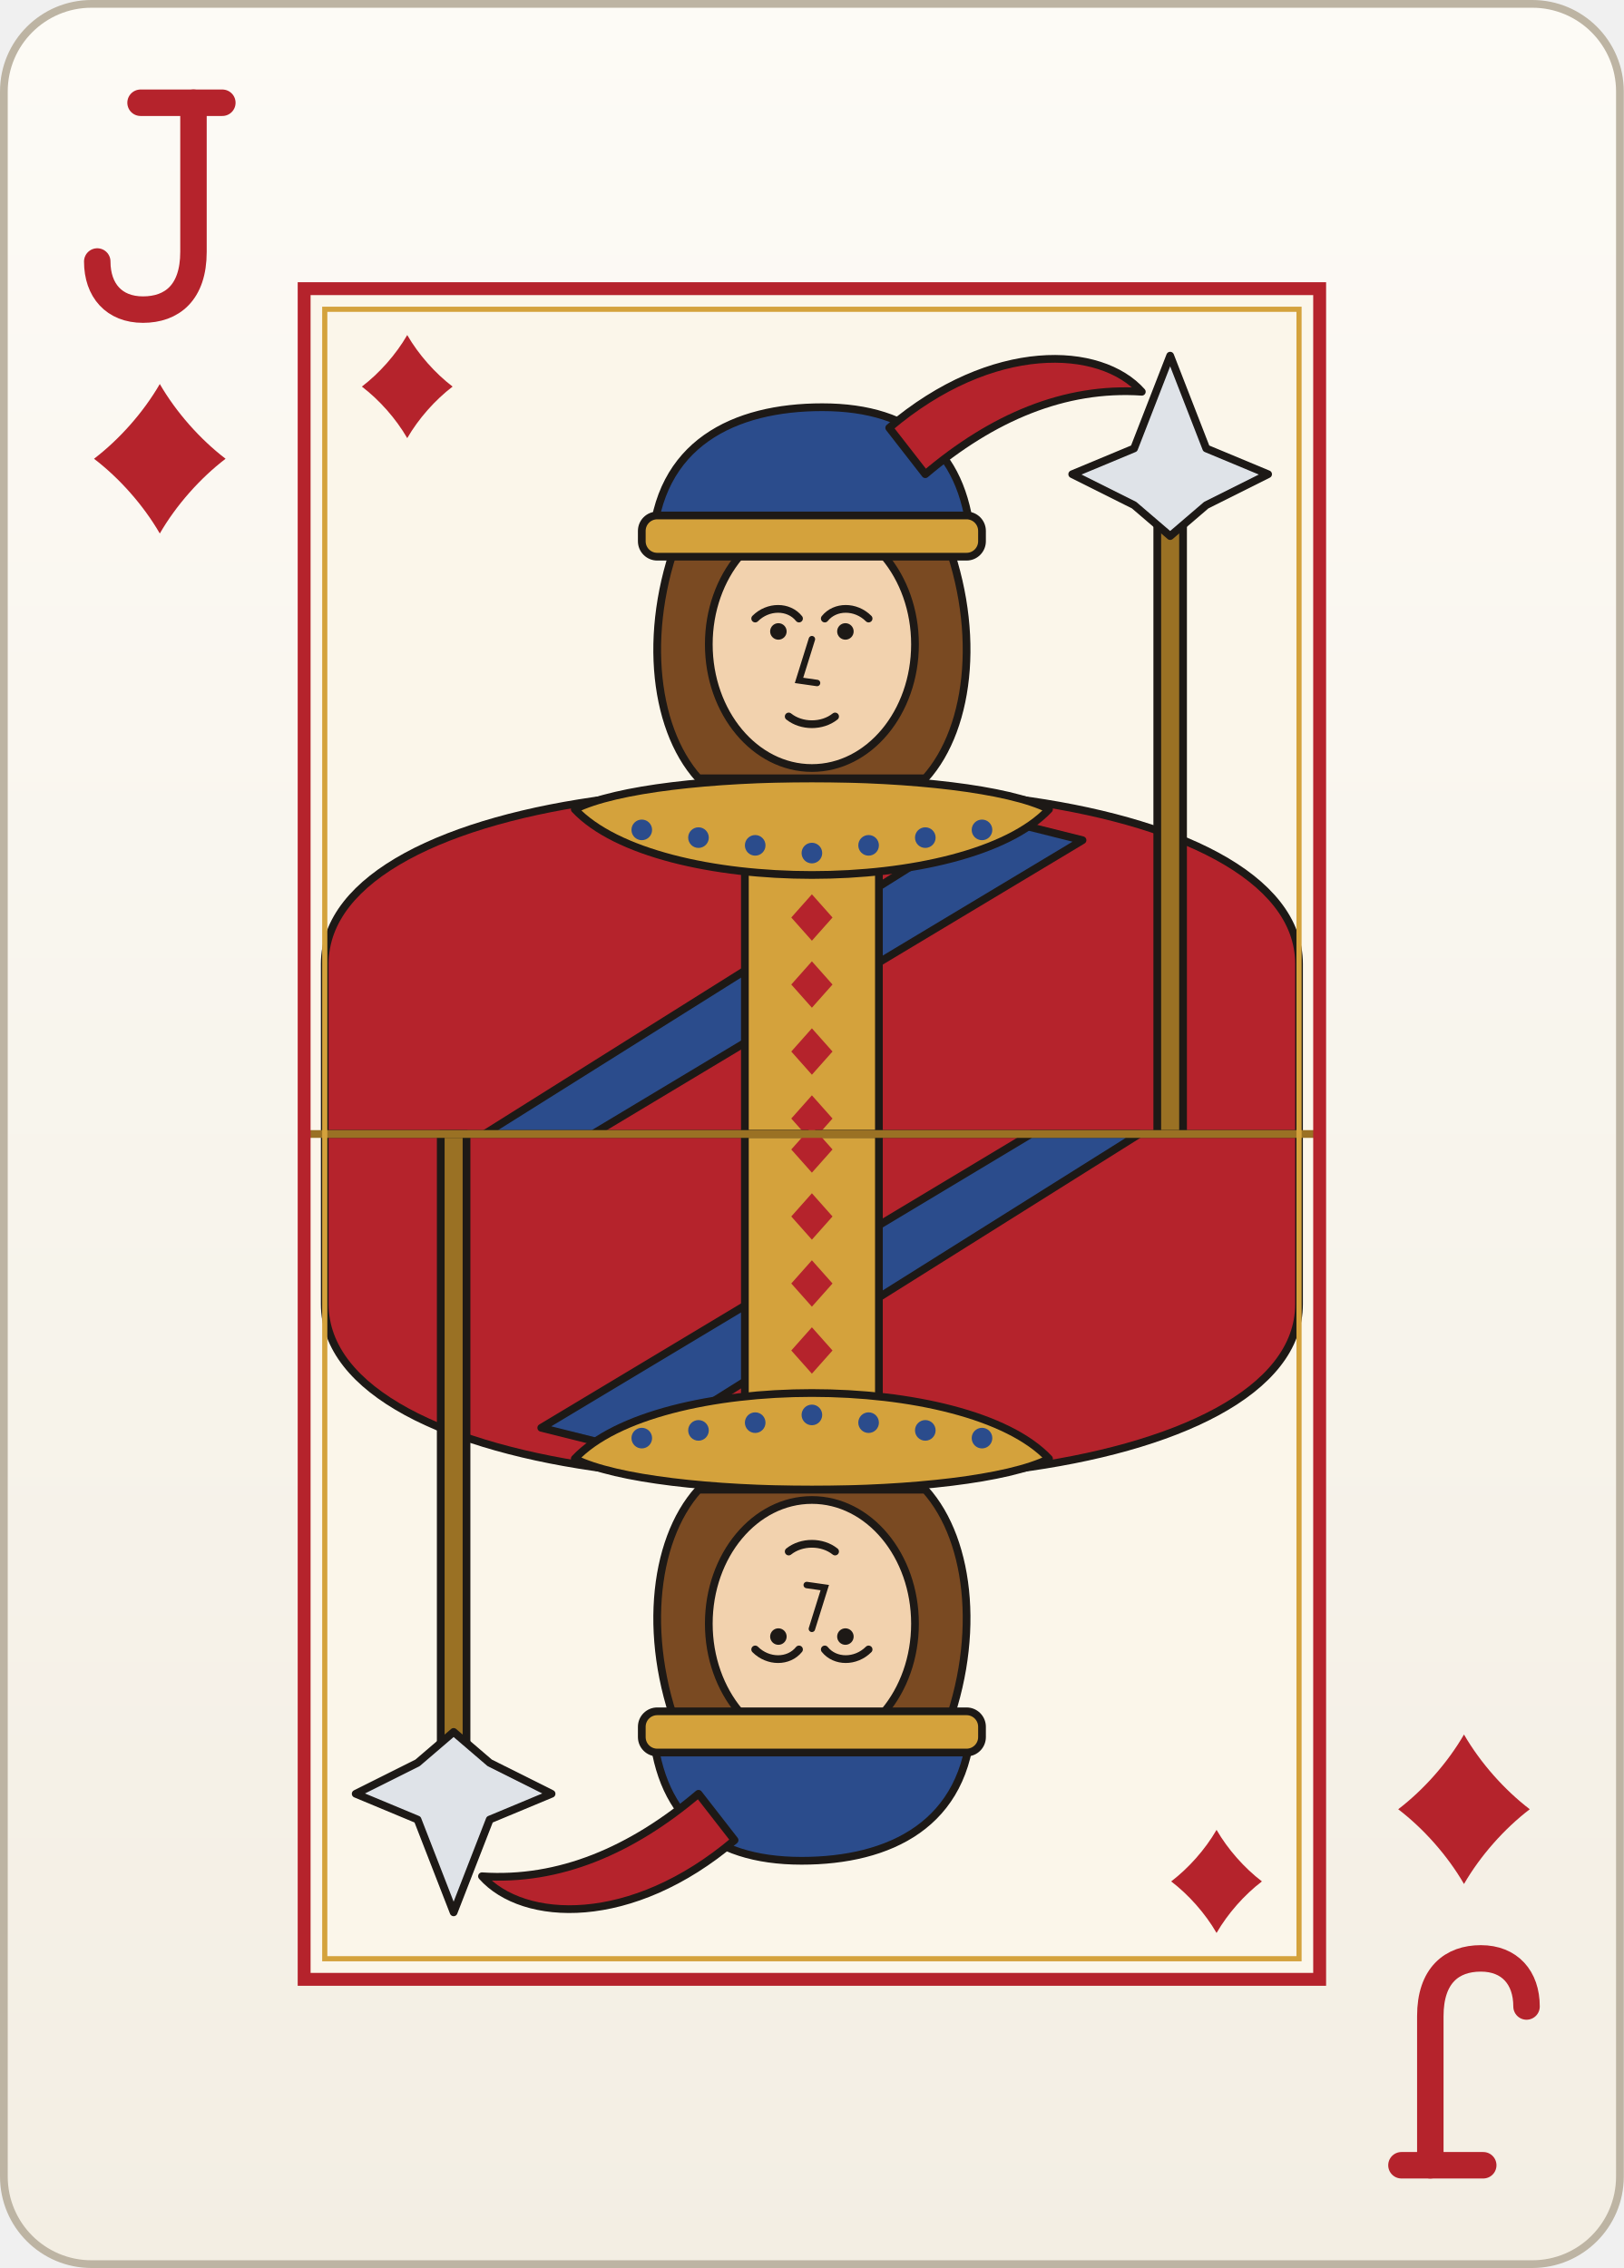
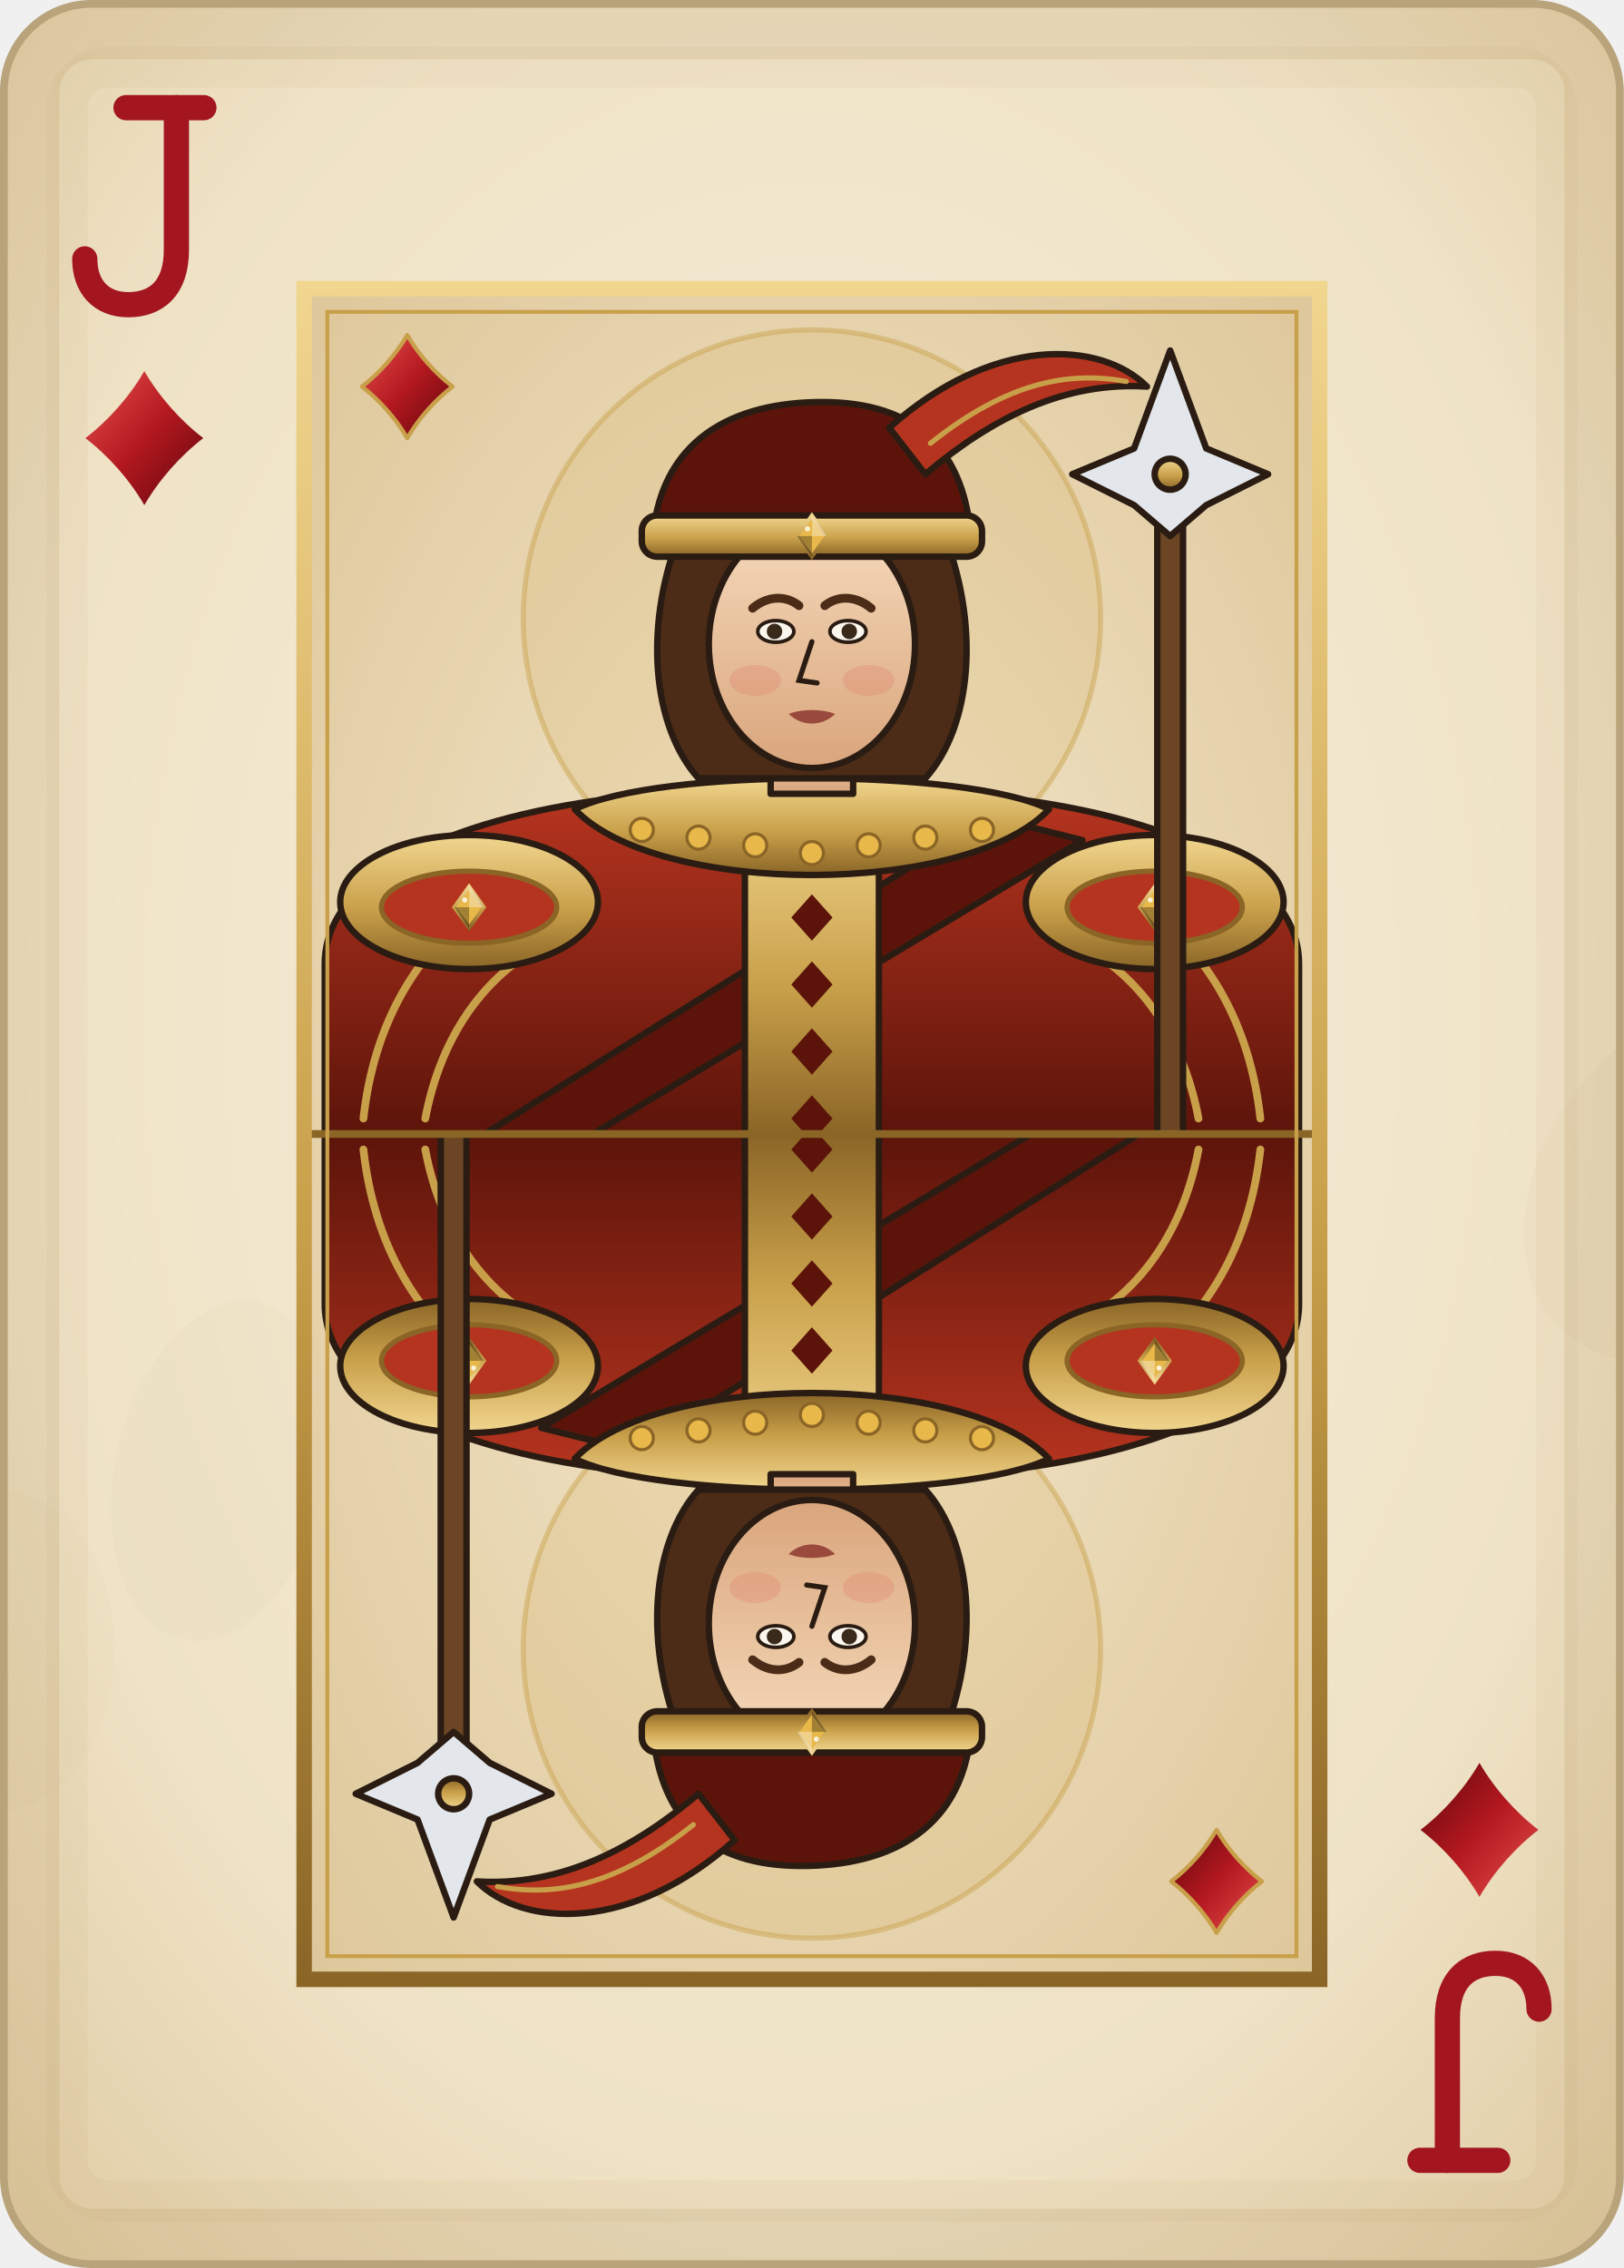
<svg xmlns="http://www.w3.org/2000/svg" version="1.2" baseProfile="tiny" viewBox="0 0 630 880" width="630" height="880">
  <defs>
-     <linearGradient id="face" x1="0" y1="0" x2="0" y2="1">
-       <stop offset="0" stop-color="#fdfbf6" />
-       <stop offset="1" stop-color="#f3eee3" />
+     <radialGradient id="paper" cx="0.5" cy="0.45" r="0.78">
+       <stop offset="0" stop-color="#f8f0de" />
+       <stop offset="0.65" stop-color="#efe2c5" />
+       <stop offset="1" stop-color="#dcc79c" />
+     </radialGradient>
+     <linearGradient id="pipRed" x1="0" y1="0" x2="1" y2="1">
+       <stop offset="0" stop-color="#e6524f" />
+       <stop offset="0.5" stop-color="#b3181f" />
+       <stop offset="1" stop-color="#5e070c" />
    </linearGradient>
+     <linearGradient id="pipBlack" x1="0" y1="0" x2="1" y2="1">
+       <stop offset="0" stop-color="#4d4d58" />
+       <stop offset="0.5" stop-color="#1b1b21" />
+       <stop offset="1" stop-color="#030304" />
+     </linearGradient>
+     <linearGradient id="gold" x1="0" y1="0" x2="0" y2="1">
+       <stop offset="0" stop-color="#f1d68f" />
+       <stop offset="0.55" stop-color="#c9a04a" />
+       <stop offset="1" stop-color="#8a6526" />
+     </linearGradient>
+     <linearGradient id="skin" x1="0" y1="0" x2="0" y2="1">
+       <stop offset="0" stop-color="#f6dabb" />
+       <stop offset="1" stop-color="#d9a57c" />
+     </linearGradient>
+     <linearGradient id="robe" x1="0" y1="0" x2="0" y2="1">
+       <stop offset="0" stop-color="#b5341f" />
+       <stop offset="1" stop-color="#5c140a" />
+     </linearGradient>
+     <radialGradient id="panel" cx="0.5" cy="0.5" r="0.7">
+       <stop offset="0" stop-color="#f6ebd2" />
+       <stop offset="1" stop-color="#dec79a" />
+     </radialGradient>
  </defs>
-   <rect x="1.5" y="1.5" width="627" height="877" rx="34" ry="34" fill="url(#face)" stroke="#bdb4a3" stroke-width="3" />
-   <rect x="118" y="112" width="394" height="656" fill="#fbf6ea" />
+   <rect x="1.5" y="1.5" width="627" height="877" rx="34" ry="34" fill="url(#paper)" />
+   <ellipse cx="393" cy="584" rx="57" ry="20" transform="rotate(159 315.0 440.0)" fill="#9a7436" fill-opacity="0.036" />
+   <ellipse cx="494" cy="634" rx="67" ry="41" transform="rotate(103 315.0 440.0)" fill="#9a7436" fill-opacity="0.025" />
+   <ellipse cx="272" cy="399" rx="34" ry="39" transform="rotate(40 315.0 440.0)" fill="#9a7436" fill-opacity="0.044" />
+   <ellipse cx="256" cy="381" rx="66" ry="70" transform="rotate(174 315.0 440.0)" fill="#9a7436" fill-opacity="0.033" />
+   <ellipse cx="521" cy="751" rx="62" ry="44" transform="rotate(91 315.0 440.0)" fill="#9a7436" fill-opacity="0.021" />
+   <ellipse cx="90" cy="175" rx="82" ry="60" transform="rotate(133 315.0 440.0)" fill="#9a7436" fill-opacity="0.037" />
+   <ellipse cx="138" cy="571" rx="79" ry="18" transform="rotate(125 315.0 440.0)" fill="#9a7436" fill-opacity="0.041" />
+   <rect x="12" y="12" width="606" height="856" rx="24" fill="none" stroke="#9a7436" stroke-opacity="0.13" stroke-width="22" />
+   <rect x="26" y="26" width="578" height="828" rx="16" fill="none" stroke="#9a7436" stroke-opacity="0.05" stroke-width="16" />
+   <rect x="1.5" y="1.5" width="627" height="877" rx="34" ry="34" fill="none" stroke="#b8a37a" stroke-width="3" />
+   <rect x="118" y="112" width="394" height="656" fill="url(#panel)" />
  <g transform="translate(118 112)">
-     <path d="M8 328.0 L8 262 C8 228 56 206 118 198 L276 198 C338 206 386 228 386 262 L386 328.0 Z" fill="#b5232c" stroke="#1d1916" stroke-width="3" stroke-linejoin="round" />
-     <path d="M70 328.0 L266 205 L302 214 L112 328.0 Z" fill="#2b4c8c" stroke="#1d1916" stroke-width="3" stroke-linejoin="round" />
-     <rect x="171.0" y="200" width="52" height="128.0" fill="#d4a23c" stroke="#1d1916" stroke-width="3" stroke-linejoin="round" />
-     <path d="M197.0 209.0 L205.0 218.0 L197.0 227.0 L189.0 218.0 Z" fill="#b5232c" />
-     <path d="M197.0 235.0 L205.0 244.0 L197.0 253.0 L189.0 244.0 Z" fill="#b5232c" />
-     <path d="M197.0 261.0 L205.0 270.0 L197.0 279.0 L189.0 270.0 Z" fill="#b5232c" />
-     <path d="M197.0 287.0 L205.0 296.0 L197.0 305.0 L189.0 296.0 Z" fill="#b5232c" />
-     <path d="M197.0 313.0 L205.0 322.0 L197.0 331.0 L189.0 322.0 Z" fill="#b5232c" />
-     <path d="M105.0 202 C137.0 236 257.0 236 289.0 202 C257.0 186 137.0 186 105.0 202 Z" fill="#d4a23c" stroke="#1d1916" stroke-width="3" stroke-linejoin="round" />
-     <circle cx="131.0" cy="210" r="4" fill="#2b4c8c" />
-     <circle cx="153.0" cy="213" r="4" fill="#2b4c8c" />
-     <circle cx="175.0" cy="216" r="4" fill="#2b4c8c" />
-     <circle cx="197.0" cy="219" r="4" fill="#2b4c8c" />
-     <circle cx="219.0" cy="216" r="4" fill="#2b4c8c" />
-     <circle cx="241.0" cy="213" r="4" fill="#2b4c8c" />
-     <circle cx="263.0" cy="210" r="4" fill="#2b4c8c" />
-     <path d="M147.0 92 C131.0 130 135.0 170 153.0 190 L241.0 190 C259.0 170 263.0 130 247.0 92 Z" fill="#7a4a22" stroke="#1d1916" stroke-width="3" stroke-linejoin="round" />
-     <ellipse cx="197.0" cy="138" rx="40" ry="48" fill="#f2d2ae" stroke="#1d1916" stroke-width="3" stroke-linejoin="round" />
-     <path d="M175.0 128 C180.0 123 188.0 123 192.0 128" fill="none" stroke="#1d1916" stroke-width="3" stroke-linecap="round" />
-     <path d="M202.0 128 C206.0 123 214.0 123 219.0 128" fill="none" stroke="#1d1916" stroke-width="3" stroke-linecap="round" />
-     <circle cx="184.0" cy="133" r="3.2" fill="#1d1916" />
-     <circle cx="210.0" cy="133" r="3.2" fill="#1d1916" />
-     <path d="M197.0 136 L192.0 152 L199.0 153" fill="none" stroke="#1d1916" stroke-width="2.5" stroke-linecap="round" />
-     <path d="M188.0 166 C193.0 170 201.0 170 206.0 166" fill="none" stroke="#1d1916" stroke-width="3" stroke-linecap="round" />
-     <path d="M135.0 100 C137.0 60 167.0 46 201.0 46 C237.0 46 257.0 64 259.0 100 Z" fill="#2b4c8c" stroke="#1d1916" stroke-width="3" stroke-linejoin="round" />
-     <rect x="131.0" y="88" width="132" height="16" rx="6" fill="#d4a23c" stroke="#1d1916" stroke-width="3" stroke-linejoin="round" />
-     <path d="M227.0 54 C267.0 20 309.0 22 325.0 40 C295.0 38 267.0 50 241.0 72 Z" fill="#b5232c" stroke="#1d1916" stroke-width="3" stroke-linejoin="round" />
-     <rect x="331" y="70" width="10" height="258.0" fill="#9a7124" stroke="#1d1916" stroke-width="3" stroke-linejoin="round" />
-     <path d="M336 26 L350 62 L374 72 L350 84 L336 96 L322 84 L298 72 L322 62 Z" fill="#dfe3e8" stroke="#1d1916" stroke-width="3" stroke-linejoin="round" />
-     <path transform=" translate(20.00 18.00) scale(0.4)" d="M50 0 C61 19 77 37 94 50 C77 63 61 81 50 100 C39 81 23 63 6 50 C23 37 39 19 50 0 Z" fill="#b5232c" />
+     <circle cx="197.0" cy="128" r="112" fill="#c9a04a" fill-opacity="0.16" />
+     <circle cx="197.0" cy="128" r="112" fill="none" stroke="#c9a04a" stroke-opacity="0.45" stroke-width="2" />
+     <path d="M8 328.0 L8 262 C8 228 56 206 118 198 L276 198 C338 206 386 228 386 262 L386 328.0 Z" fill="url(#robe)" stroke="#2a1c12" stroke-width="2.5" stroke-linejoin="round" />
+     <path d="M47 322.0 C53 290 71 262 103 250 M23 322.0 C27 286 43 256 73 236" fill="none" stroke="#c9a04a" stroke-width="3" stroke-linecap="round" />
+     <path d="M347 322.0 C341 290 323 262 291 250 M371 322.0 C367 286 351 256 321 236" fill="none" stroke="#c9a04a" stroke-width="3" stroke-linecap="round" />
+     <path d="M70 328.0 L266 205 L302 214 L112 328.0 Z" fill="#5c140a" stroke="#2a1c12" stroke-width="2.5" stroke-linejoin="round" />
+     <ellipse cx="64" cy="238" rx="50" ry="26" fill="url(#gold)" stroke="#2a1c12" stroke-width="2.5" stroke-linejoin="round" />
+     <ellipse cx="64" cy="240" rx="34" ry="14" fill="#b5341f" stroke="#8a6526" stroke-width="2" />
+     <path d="M64 232 L69.76 240 L64 248 L58.24 240 Z" fill="#e8b84a" stroke="url(#gold)" stroke-width="1.5" />
+     <path d="M64 232 L69.76 240 L64 240 Z" fill="#ffffff" fill-opacity="0.35" />
+     <path d="M64 248 L58.24 240 L64 240 Z" fill="#000000" fill-opacity="0.3" />
+     <circle cx="62.3" cy="237.2" r="1.0" fill="#ffffff" fill-opacity="0.8" />
+     <ellipse cx="330" cy="238" rx="50" ry="26" fill="url(#gold)" stroke="#2a1c12" stroke-width="2.5" stroke-linejoin="round" />
+     <ellipse cx="330" cy="240" rx="34" ry="14" fill="#b5341f" stroke="#8a6526" stroke-width="2" />
+     <path d="M330 232 L335.76 240 L330 248 L324.24 240 Z" fill="#e8b84a" stroke="url(#gold)" stroke-width="1.5" />
+     <path d="M330 232 L335.76 240 L330 240 Z" fill="#ffffff" fill-opacity="0.35" />
+     <path d="M330 248 L324.24 240 L330 240 Z" fill="#000000" fill-opacity="0.3" />
+     <circle cx="328.3" cy="237.2" r="1.0" fill="#ffffff" fill-opacity="0.8" />
+     <rect x="171.0" y="200" width="52" height="128.0" fill="url(#gold)" stroke="#2a1c12" stroke-width="2.5" stroke-linejoin="round" />
+     <path d="M197.0 209.0 L205.0 218.0 L197.0 227.0 L189.0 218.0 Z" fill="#5c140a" />
+     <path d="M197.0 235.0 L205.0 244.0 L197.0 253.0 L189.0 244.0 Z" fill="#5c140a" />
+     <path d="M197.0 261.0 L205.0 270.0 L197.0 279.0 L189.0 270.0 Z" fill="#5c140a" />
+     <path d="M197.0 287.0 L205.0 296.0 L197.0 305.0 L189.0 296.0 Z" fill="#5c140a" />
+     <path d="M197.0 313.0 L205.0 322.0 L197.0 331.0 L189.0 322.0 Z" fill="#5c140a" />
+     <path d="M105.0 202 C137.0 236 257.0 236 289.0 202 C257.0 186 137.0 186 105.0 202 Z" fill="url(#gold)" stroke="#2a1c12" stroke-width="2.5" stroke-linejoin="round" />
+     <circle cx="131.0" cy="210" r="4.5" fill="#e8b84a" stroke="#8a6526" stroke-width="1.2" />
+     <circle cx="153.0" cy="213" r="4.5" fill="#e8b84a" stroke="#8a6526" stroke-width="1.2" />
+     <circle cx="175.0" cy="216" r="4.5" fill="#e8b84a" stroke="#8a6526" stroke-width="1.2" />
+     <circle cx="197.0" cy="219" r="4.5" fill="#e8b84a" stroke="#8a6526" stroke-width="1.2" />
+     <circle cx="219.0" cy="216" r="4.5" fill="#e8b84a" stroke="#8a6526" stroke-width="1.2" />
+     <circle cx="241.0" cy="213" r="4.5" fill="#e8b84a" stroke="#8a6526" stroke-width="1.2" />
+     <circle cx="263.0" cy="210" r="4.5" fill="#e8b84a" stroke="#8a6526" stroke-width="1.2" />
+     <rect x="181.0" y="170" width="32" height="26" fill="url(#skin)" stroke="#2a1c12" stroke-width="2.5" stroke-linejoin="round" />
+     <path d="M147.0 92 C131.0 130 135.0 170 153.0 190 L241.0 190 C259.0 170 263.0 130 247.0 92 Z" fill="#4c2c17" stroke="#2a1c12" stroke-width="2.5" stroke-linejoin="round" />
+     <ellipse cx="197.0" cy="138" rx="40" ry="48" fill="url(#skin)" stroke="#2a1c12" stroke-width="2.5" stroke-linejoin="round" />
+     <ellipse cx="175.0" cy="152" rx="10" ry="6" fill="#e0866f" fill-opacity="0.35" />
+     <ellipse cx="183.0" cy="133" rx="7" ry="4.2" fill="#fbf7ef" stroke="#2a1c12" stroke-width="1.4" />
+     <circle cx="182.5" cy="133" r="3" fill="#3a2a1a" />
+     <path d="M174.0 124 C180.0 119 187.0 119 192.0 123" fill="none" stroke="#4c2c17" stroke-width="3.4" stroke-linecap="round" />
+     <ellipse cx="219.0" cy="152" rx="10" ry="6" fill="#e0866f" fill-opacity="0.35" />
+     <ellipse cx="211.0" cy="133" rx="7" ry="4.2" fill="#fbf7ef" stroke="#2a1c12" stroke-width="1.4" />
+     <circle cx="211.5" cy="133" r="3" fill="#3a2a1a" />
+     <path d="M220.0 124 C214.0 119 207.0 119 202.0 123" fill="none" stroke="#4c2c17" stroke-width="3.4" stroke-linecap="round" />
+     <path d="M197.0 137 L192.0 152 L199.0 153" fill="none" stroke="#2a1c12" stroke-linecap="round" stroke-width="2" />
+     <path d="M188.0 165 C193.0 170 201.0 170 206.0 165 C201.0 163 193.0 163 188.0 165 Z" fill="#9a4a3c" />
+     <path d="M135.0 100 C137.0 58 167.0 44 201.0 44 C237.0 44 257.0 62 259.0 100 Z" fill="#5c140a" stroke="#2a1c12" stroke-width="2.5" stroke-linejoin="round" />
+     <rect x="131.0" y="88" width="132" height="16" rx="6" fill="url(#gold)" stroke="#2a1c12" stroke-width="2.5" stroke-linejoin="round" />
+     <path d="M197.0 88 L202.76 96 L197.0 104 L191.24 96 Z" fill="#e8b84a" stroke="url(#gold)" stroke-width="1.5" />
+     <path d="M197.0 88 L202.76 96 L197.0 96 Z" fill="#ffffff" fill-opacity="0.35" />
+     <path d="M197.0 104 L191.24 96 L197.0 96 Z" fill="#000000" fill-opacity="0.3" />
+     <circle cx="195.3" cy="93.2" r="1.0" fill="#ffffff" fill-opacity="0.8" />
+     <path d="M227.0 54 C267.0 18 309.0 20 327.0 38 C295.0 36 267.0 50 241.0 72 Z" fill="#b5341f" stroke="#2a1c12" stroke-width="2.5" stroke-linejoin="round" />
+     <path d="M243.0 60 C273.0 36 297.0 32 319.0 36" fill="none" stroke="#c9a04a" stroke-width="2" stroke-linecap="round" />
+     <rect x="331" y="70" width="10" height="258.0" fill="#6b4524" stroke="#2a1c12" stroke-width="2.5" stroke-linejoin="round" />
+     <path d="M336 24 L350 62 L374 72 L350 84 L336 96 L322 84 L298 72 L322 62 Z" fill="#e3e6ea" stroke="#2a1c12" stroke-width="2.5" stroke-linejoin="round" />
+     <circle cx="336" cy="72" r="6" fill="url(#gold)" stroke="#2a1c12" stroke-width="2.5" stroke-linejoin="round" />
+     <path transform="translate(20.00 18.00) scale(0.4)" d="M50 0 C61 19 77 37 94 50 C77 63 61 81 50 100 C39 81 23 63 6 50 C23 37 39 19 50 0 Z" fill="url(#pipRed)" stroke="#c9a04a" stroke-width="4.00" stroke-linejoin="round" />
  </g>
  <g transform="rotate(180 315.0 440.0) translate(118 112)">
-     <path d="M8 328.0 L8 262 C8 228 56 206 118 198 L276 198 C338 206 386 228 386 262 L386 328.0 Z" fill="#b5232c" stroke="#1d1916" stroke-width="3" stroke-linejoin="round" />
-     <path d="M70 328.0 L266 205 L302 214 L112 328.0 Z" fill="#2b4c8c" stroke="#1d1916" stroke-width="3" stroke-linejoin="round" />
-     <rect x="171.0" y="200" width="52" height="128.0" fill="#d4a23c" stroke="#1d1916" stroke-width="3" stroke-linejoin="round" />
-     <path d="M197.0 209.0 L205.0 218.0 L197.0 227.0 L189.0 218.0 Z" fill="#b5232c" />
-     <path d="M197.0 235.0 L205.0 244.0 L197.0 253.0 L189.0 244.0 Z" fill="#b5232c" />
-     <path d="M197.0 261.0 L205.0 270.0 L197.0 279.0 L189.0 270.0 Z" fill="#b5232c" />
-     <path d="M197.0 287.0 L205.0 296.0 L197.0 305.0 L189.0 296.0 Z" fill="#b5232c" />
-     <path d="M197.0 313.0 L205.0 322.0 L197.0 331.0 L189.0 322.0 Z" fill="#b5232c" />
-     <path d="M105.0 202 C137.0 236 257.0 236 289.0 202 C257.0 186 137.0 186 105.0 202 Z" fill="#d4a23c" stroke="#1d1916" stroke-width="3" stroke-linejoin="round" />
-     <circle cx="131.0" cy="210" r="4" fill="#2b4c8c" />
-     <circle cx="153.0" cy="213" r="4" fill="#2b4c8c" />
-     <circle cx="175.0" cy="216" r="4" fill="#2b4c8c" />
-     <circle cx="197.0" cy="219" r="4" fill="#2b4c8c" />
-     <circle cx="219.0" cy="216" r="4" fill="#2b4c8c" />
-     <circle cx="241.0" cy="213" r="4" fill="#2b4c8c" />
-     <circle cx="263.0" cy="210" r="4" fill="#2b4c8c" />
-     <path d="M147.0 92 C131.0 130 135.0 170 153.0 190 L241.0 190 C259.0 170 263.0 130 247.0 92 Z" fill="#7a4a22" stroke="#1d1916" stroke-width="3" stroke-linejoin="round" />
-     <ellipse cx="197.0" cy="138" rx="40" ry="48" fill="#f2d2ae" stroke="#1d1916" stroke-width="3" stroke-linejoin="round" />
-     <path d="M175.0 128 C180.0 123 188.0 123 192.0 128" fill="none" stroke="#1d1916" stroke-width="3" stroke-linecap="round" />
-     <path d="M202.0 128 C206.0 123 214.0 123 219.0 128" fill="none" stroke="#1d1916" stroke-width="3" stroke-linecap="round" />
-     <circle cx="184.0" cy="133" r="3.2" fill="#1d1916" />
-     <circle cx="210.0" cy="133" r="3.2" fill="#1d1916" />
-     <path d="M197.0 136 L192.0 152 L199.0 153" fill="none" stroke="#1d1916" stroke-width="2.5" stroke-linecap="round" />
-     <path d="M188.0 166 C193.0 170 201.0 170 206.0 166" fill="none" stroke="#1d1916" stroke-width="3" stroke-linecap="round" />
-     <path d="M135.0 100 C137.0 60 167.0 46 201.0 46 C237.0 46 257.0 64 259.0 100 Z" fill="#2b4c8c" stroke="#1d1916" stroke-width="3" stroke-linejoin="round" />
-     <rect x="131.0" y="88" width="132" height="16" rx="6" fill="#d4a23c" stroke="#1d1916" stroke-width="3" stroke-linejoin="round" />
-     <path d="M227.0 54 C267.0 20 309.0 22 325.0 40 C295.0 38 267.0 50 241.0 72 Z" fill="#b5232c" stroke="#1d1916" stroke-width="3" stroke-linejoin="round" />
-     <rect x="331" y="70" width="10" height="258.0" fill="#9a7124" stroke="#1d1916" stroke-width="3" stroke-linejoin="round" />
-     <path d="M336 26 L350 62 L374 72 L350 84 L336 96 L322 84 L298 72 L322 62 Z" fill="#dfe3e8" stroke="#1d1916" stroke-width="3" stroke-linejoin="round" />
-     <path transform=" translate(20.00 18.00) scale(0.4)" d="M50 0 C61 19 77 37 94 50 C77 63 61 81 50 100 C39 81 23 63 6 50 C23 37 39 19 50 0 Z" fill="#b5232c" />
+     <circle cx="197.0" cy="128" r="112" fill="#c9a04a" fill-opacity="0.16" />
+     <circle cx="197.0" cy="128" r="112" fill="none" stroke="#c9a04a" stroke-opacity="0.45" stroke-width="2" />
+     <path d="M8 328.0 L8 262 C8 228 56 206 118 198 L276 198 C338 206 386 228 386 262 L386 328.0 Z" fill="url(#robe)" stroke="#2a1c12" stroke-width="2.5" stroke-linejoin="round" />
+     <path d="M47 322.0 C53 290 71 262 103 250 M23 322.0 C27 286 43 256 73 236" fill="none" stroke="#c9a04a" stroke-width="3" stroke-linecap="round" />
+     <path d="M347 322.0 C341 290 323 262 291 250 M371 322.0 C367 286 351 256 321 236" fill="none" stroke="#c9a04a" stroke-width="3" stroke-linecap="round" />
+     <path d="M70 328.0 L266 205 L302 214 L112 328.0 Z" fill="#5c140a" stroke="#2a1c12" stroke-width="2.5" stroke-linejoin="round" />
+     <ellipse cx="64" cy="238" rx="50" ry="26" fill="url(#gold)" stroke="#2a1c12" stroke-width="2.5" stroke-linejoin="round" />
+     <ellipse cx="64" cy="240" rx="34" ry="14" fill="#b5341f" stroke="#8a6526" stroke-width="2" />
+     <path d="M64 232 L69.76 240 L64 248 L58.24 240 Z" fill="#e8b84a" stroke="url(#gold)" stroke-width="1.5" />
+     <path d="M64 232 L69.76 240 L64 240 Z" fill="#ffffff" fill-opacity="0.35" />
+     <path d="M64 248 L58.24 240 L64 240 Z" fill="#000000" fill-opacity="0.3" />
+     <circle cx="62.3" cy="237.2" r="1.0" fill="#ffffff" fill-opacity="0.8" />
+     <ellipse cx="330" cy="238" rx="50" ry="26" fill="url(#gold)" stroke="#2a1c12" stroke-width="2.5" stroke-linejoin="round" />
+     <ellipse cx="330" cy="240" rx="34" ry="14" fill="#b5341f" stroke="#8a6526" stroke-width="2" />
+     <path d="M330 232 L335.76 240 L330 248 L324.24 240 Z" fill="#e8b84a" stroke="url(#gold)" stroke-width="1.5" />
+     <path d="M330 232 L335.76 240 L330 240 Z" fill="#ffffff" fill-opacity="0.35" />
+     <path d="M330 248 L324.24 240 L330 240 Z" fill="#000000" fill-opacity="0.3" />
+     <circle cx="328.3" cy="237.2" r="1.0" fill="#ffffff" fill-opacity="0.8" />
+     <rect x="171.0" y="200" width="52" height="128.0" fill="url(#gold)" stroke="#2a1c12" stroke-width="2.5" stroke-linejoin="round" />
+     <path d="M197.0 209.0 L205.0 218.0 L197.0 227.0 L189.0 218.0 Z" fill="#5c140a" />
+     <path d="M197.0 235.0 L205.0 244.0 L197.0 253.0 L189.0 244.0 Z" fill="#5c140a" />
+     <path d="M197.0 261.0 L205.0 270.0 L197.0 279.0 L189.0 270.0 Z" fill="#5c140a" />
+     <path d="M197.0 287.0 L205.0 296.0 L197.0 305.0 L189.0 296.0 Z" fill="#5c140a" />
+     <path d="M197.0 313.0 L205.0 322.0 L197.0 331.0 L189.0 322.0 Z" fill="#5c140a" />
+     <path d="M105.0 202 C137.0 236 257.0 236 289.0 202 C257.0 186 137.0 186 105.0 202 Z" fill="url(#gold)" stroke="#2a1c12" stroke-width="2.5" stroke-linejoin="round" />
+     <circle cx="131.0" cy="210" r="4.5" fill="#e8b84a" stroke="#8a6526" stroke-width="1.2" />
+     <circle cx="153.0" cy="213" r="4.5" fill="#e8b84a" stroke="#8a6526" stroke-width="1.2" />
+     <circle cx="175.0" cy="216" r="4.5" fill="#e8b84a" stroke="#8a6526" stroke-width="1.2" />
+     <circle cx="197.0" cy="219" r="4.5" fill="#e8b84a" stroke="#8a6526" stroke-width="1.2" />
+     <circle cx="219.0" cy="216" r="4.5" fill="#e8b84a" stroke="#8a6526" stroke-width="1.2" />
+     <circle cx="241.0" cy="213" r="4.5" fill="#e8b84a" stroke="#8a6526" stroke-width="1.2" />
+     <circle cx="263.0" cy="210" r="4.5" fill="#e8b84a" stroke="#8a6526" stroke-width="1.2" />
+     <rect x="181.0" y="170" width="32" height="26" fill="url(#skin)" stroke="#2a1c12" stroke-width="2.5" stroke-linejoin="round" />
+     <path d="M147.0 92 C131.0 130 135.0 170 153.0 190 L241.0 190 C259.0 170 263.0 130 247.0 92 Z" fill="#4c2c17" stroke="#2a1c12" stroke-width="2.5" stroke-linejoin="round" />
+     <ellipse cx="197.0" cy="138" rx="40" ry="48" fill="url(#skin)" stroke="#2a1c12" stroke-width="2.5" stroke-linejoin="round" />
+     <ellipse cx="175.0" cy="152" rx="10" ry="6" fill="#e0866f" fill-opacity="0.35" />
+     <ellipse cx="183.0" cy="133" rx="7" ry="4.2" fill="#fbf7ef" stroke="#2a1c12" stroke-width="1.4" />
+     <circle cx="182.5" cy="133" r="3" fill="#3a2a1a" />
+     <path d="M174.0 124 C180.0 119 187.0 119 192.0 123" fill="none" stroke="#4c2c17" stroke-width="3.4" stroke-linecap="round" />
+     <ellipse cx="219.0" cy="152" rx="10" ry="6" fill="#e0866f" fill-opacity="0.35" />
+     <ellipse cx="211.0" cy="133" rx="7" ry="4.2" fill="#fbf7ef" stroke="#2a1c12" stroke-width="1.4" />
+     <circle cx="211.5" cy="133" r="3" fill="#3a2a1a" />
+     <path d="M220.0 124 C214.0 119 207.0 119 202.0 123" fill="none" stroke="#4c2c17" stroke-width="3.4" stroke-linecap="round" />
+     <path d="M197.0 137 L192.0 152 L199.0 153" fill="none" stroke="#2a1c12" stroke-linecap="round" stroke-width="2" />
+     <path d="M188.0 165 C193.0 170 201.0 170 206.0 165 C201.0 163 193.0 163 188.0 165 Z" fill="#9a4a3c" />
+     <path d="M135.0 100 C137.0 58 167.0 44 201.0 44 C237.0 44 257.0 62 259.0 100 Z" fill="#5c140a" stroke="#2a1c12" stroke-width="2.5" stroke-linejoin="round" />
+     <rect x="131.0" y="88" width="132" height="16" rx="6" fill="url(#gold)" stroke="#2a1c12" stroke-width="2.5" stroke-linejoin="round" />
+     <path d="M197.0 88 L202.76 96 L197.0 104 L191.24 96 Z" fill="#e8b84a" stroke="url(#gold)" stroke-width="1.5" />
+     <path d="M197.0 88 L202.76 96 L197.0 96 Z" fill="#ffffff" fill-opacity="0.35" />
+     <path d="M197.0 104 L191.24 96 L197.0 96 Z" fill="#000000" fill-opacity="0.3" />
+     <circle cx="195.3" cy="93.2" r="1.0" fill="#ffffff" fill-opacity="0.8" />
+     <path d="M227.0 54 C267.0 18 309.0 20 327.0 38 C295.0 36 267.0 50 241.0 72 Z" fill="#b5341f" stroke="#2a1c12" stroke-width="2.5" stroke-linejoin="round" />
+     <path d="M243.0 60 C273.0 36 297.0 32 319.0 36" fill="none" stroke="#c9a04a" stroke-width="2" stroke-linecap="round" />
+     <rect x="331" y="70" width="10" height="258.0" fill="#6b4524" stroke="#2a1c12" stroke-width="2.5" stroke-linejoin="round" />
+     <path d="M336 24 L350 62 L374 72 L350 84 L336 96 L322 84 L298 72 L322 62 Z" fill="#e3e6ea" stroke="#2a1c12" stroke-width="2.5" stroke-linejoin="round" />
+     <circle cx="336" cy="72" r="6" fill="url(#gold)" stroke="#2a1c12" stroke-width="2.5" stroke-linejoin="round" />
+     <path transform="translate(20.00 18.00) scale(0.4)" d="M50 0 C61 19 77 37 94 50 C77 63 61 81 50 100 C39 81 23 63 6 50 C23 37 39 19 50 0 Z" fill="url(#pipRed)" stroke="#c9a04a" stroke-width="4.00" stroke-linejoin="round" />
  </g>
-   <path d="M118 440.0 L512 440.0" stroke="#9a7124" stroke-width="3" />
-   <rect x="118" y="112" width="394" height="656" fill="none" stroke="#b5232c" stroke-width="5" />
-   <rect x="126" y="120" width="378" height="640" fill="none" stroke="#d4a23c" stroke-width="2" />
-   <g transform="translate(34.00 38.00) scale(0.9333 0.9333)" fill="none" stroke="#b5232c" stroke-width="11.0" stroke-linecap="round" stroke-linejoin="round">
+   <path d="M118 440.0 L512 440.0" stroke="#8a6526" stroke-width="3" />
+   <rect x="118" y="112" width="394" height="656" fill="none" stroke="url(#gold)" stroke-width="6" />
+   <rect x="127" y="121" width="376" height="638" fill="none" stroke="#c9a04a" stroke-width="1.5" />
+   <g transform="translate(29.33 40.00) scale(0.8889 0.8889)" fill="none" stroke="#a3161f" stroke-width="11.0" stroke-linecap="round" stroke-linejoin="round">
    <g transform="translate(0.0 0)">
      <path d="M22 2 L56 2" />
      <path d="M44 2 L44 64 C44 81 35 88 23 88 C11 88 4 80 4 68" />
    </g>
  </g>
-   <path transform=" translate(33.00 149.00) scale(0.58)" d="M50 0 C61 19 77 37 94 50 C77 63 61 81 50 100 C39 81 23 63 6 50 C23 37 39 19 50 0 Z" fill="#b5232c" />
+   <path transform="translate(30.00 144.00) scale(0.52)" d="M50 0 C61 19 77 37 94 50 C77 63 61 81 50 100 C39 81 23 63 6 50 C23 37 39 19 50 0 Z" fill="url(#pipRed)" />
  <g transform="rotate(180 315.0 440.0)">
-     <g transform="translate(34.00 38.00) scale(0.9333 0.9333)" fill="none" stroke="#b5232c" stroke-width="11.0" stroke-linecap="round" stroke-linejoin="round">
+     <g transform="translate(29.33 40.00) scale(0.8889 0.8889)" fill="none" stroke="#a3161f" stroke-width="11.0" stroke-linecap="round" stroke-linejoin="round">
      <g transform="translate(0.0 0)">
        <path d="M22 2 L56 2" />
        <path d="M44 2 L44 64 C44 81 35 88 23 88 C11 88 4 80 4 68" />
      </g>
    </g>
-     <path transform=" translate(33.00 149.00) scale(0.58)" d="M50 0 C61 19 77 37 94 50 C77 63 61 81 50 100 C39 81 23 63 6 50 C23 37 39 19 50 0 Z" fill="#b5232c" />
+     <path transform="translate(30.00 144.00) scale(0.52)" d="M50 0 C61 19 77 37 94 50 C77 63 61 81 50 100 C39 81 23 63 6 50 C23 37 39 19 50 0 Z" fill="url(#pipRed)" />
  </g>
</svg>
